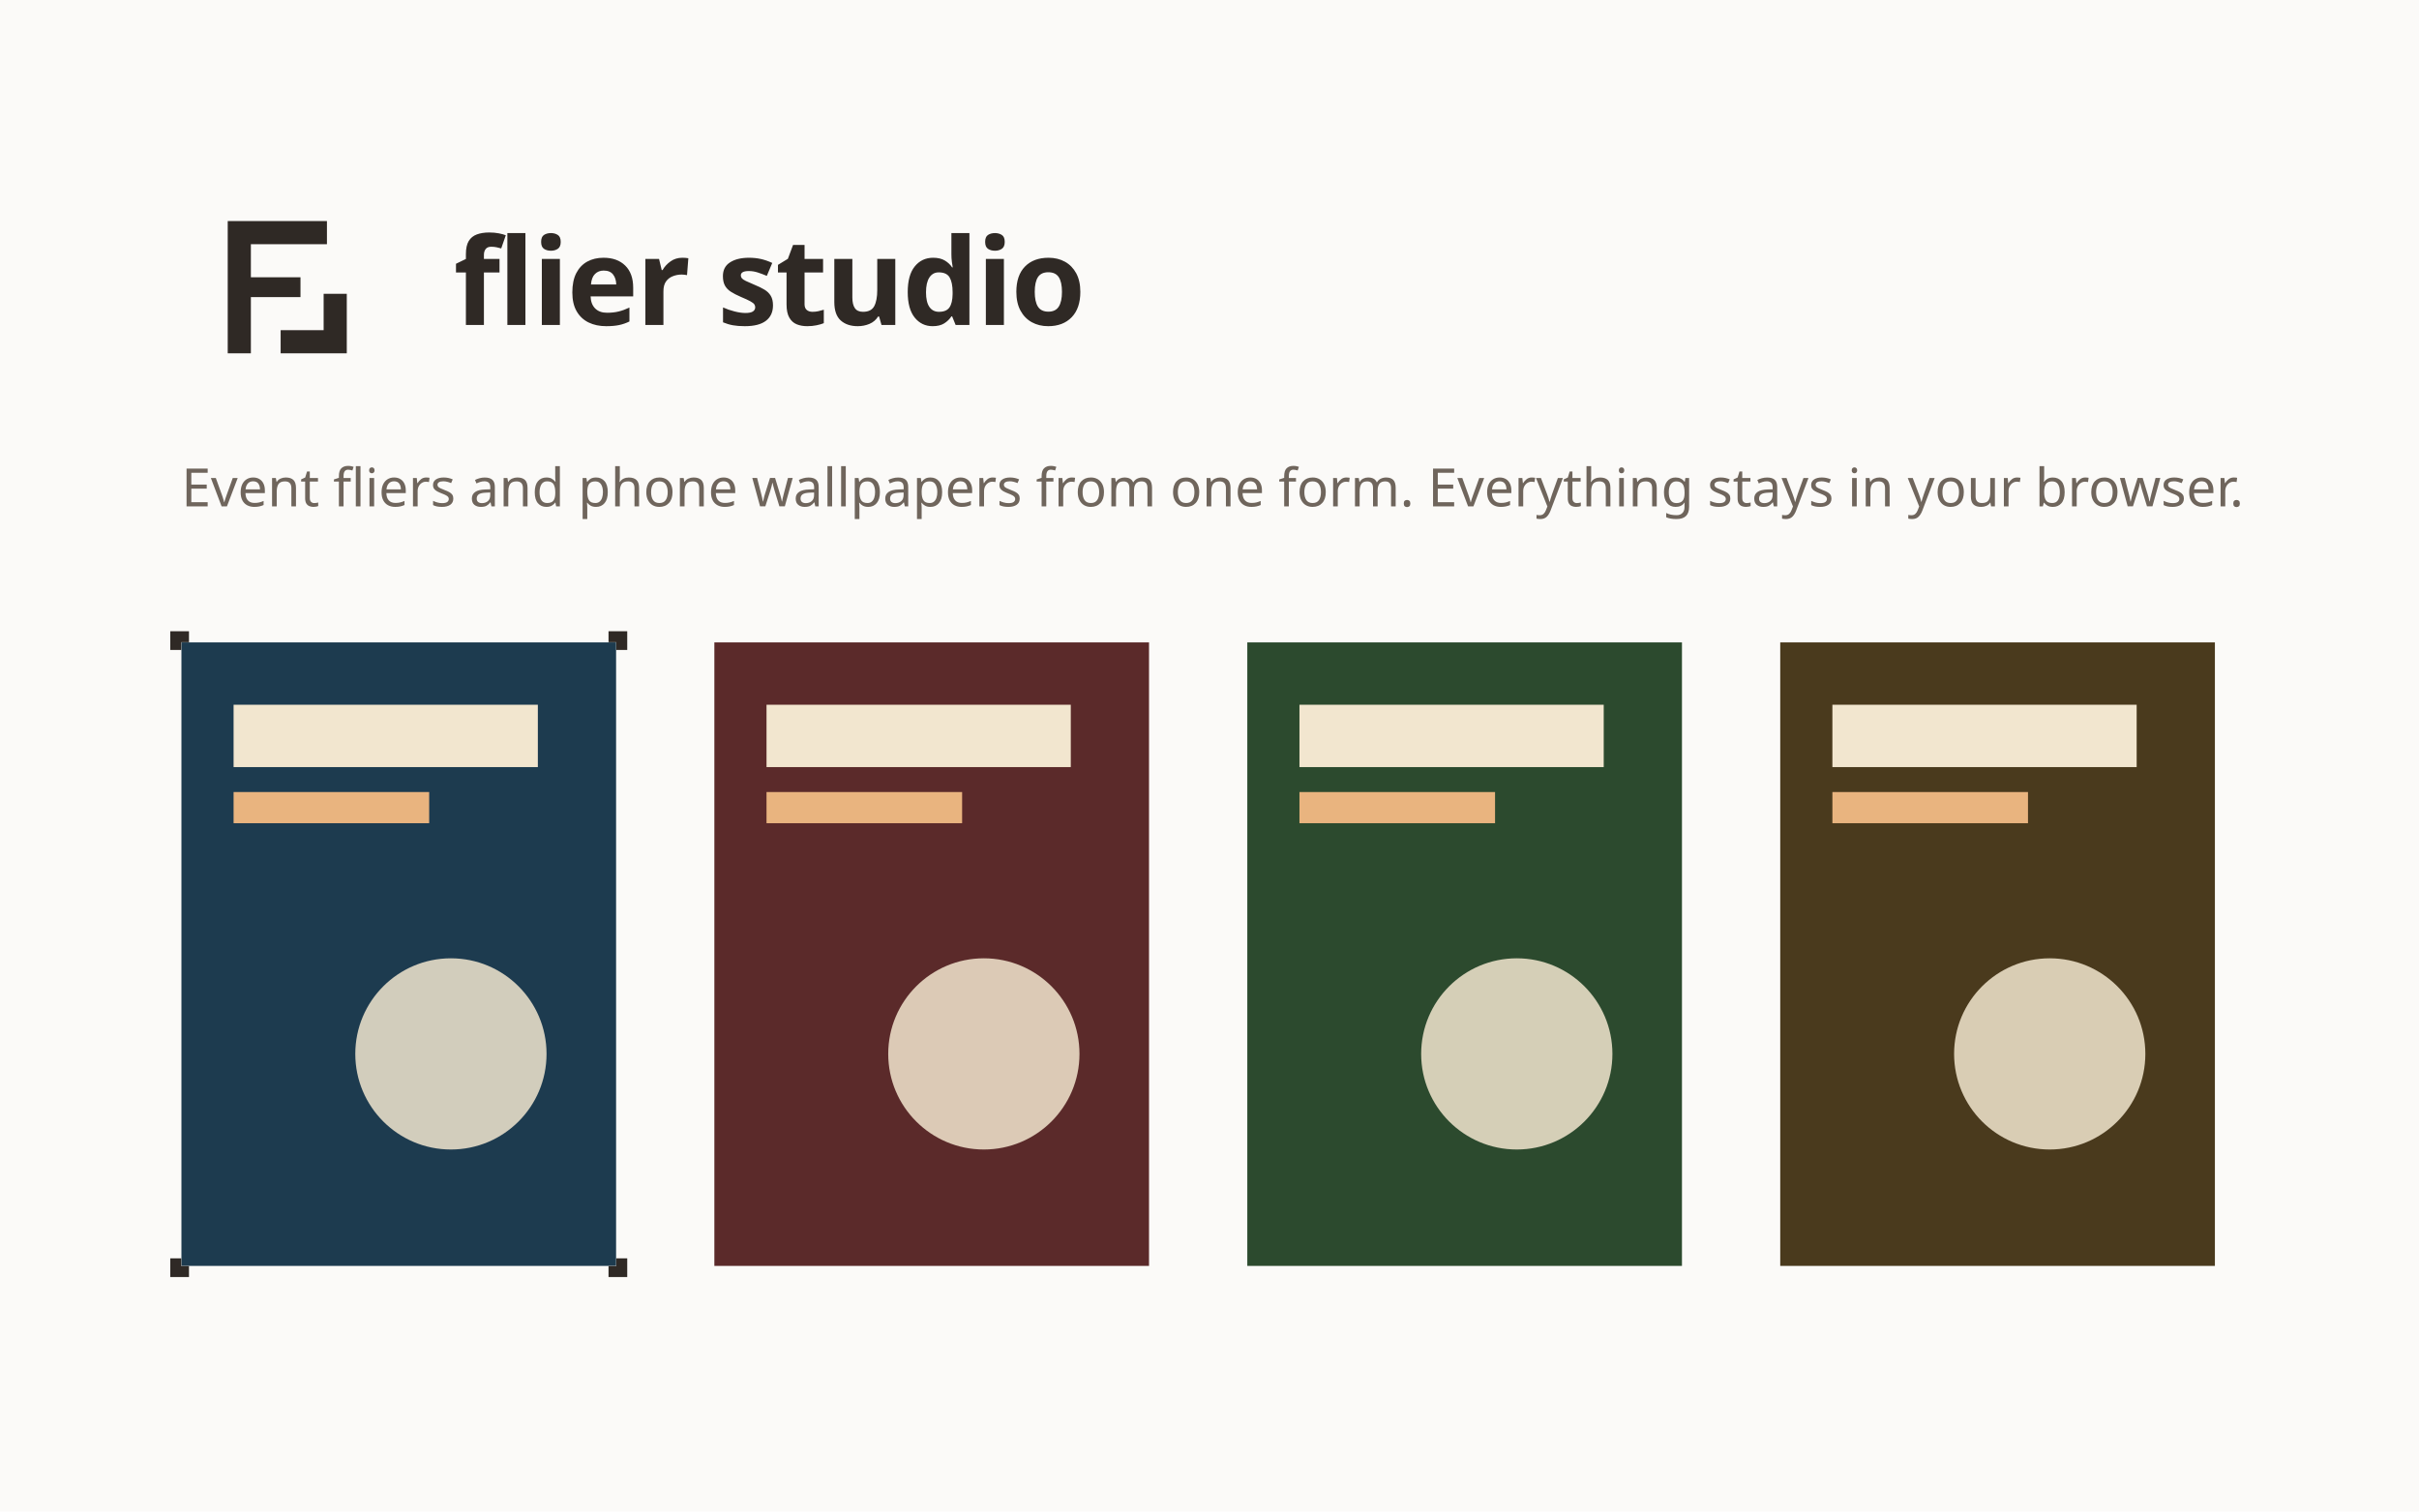
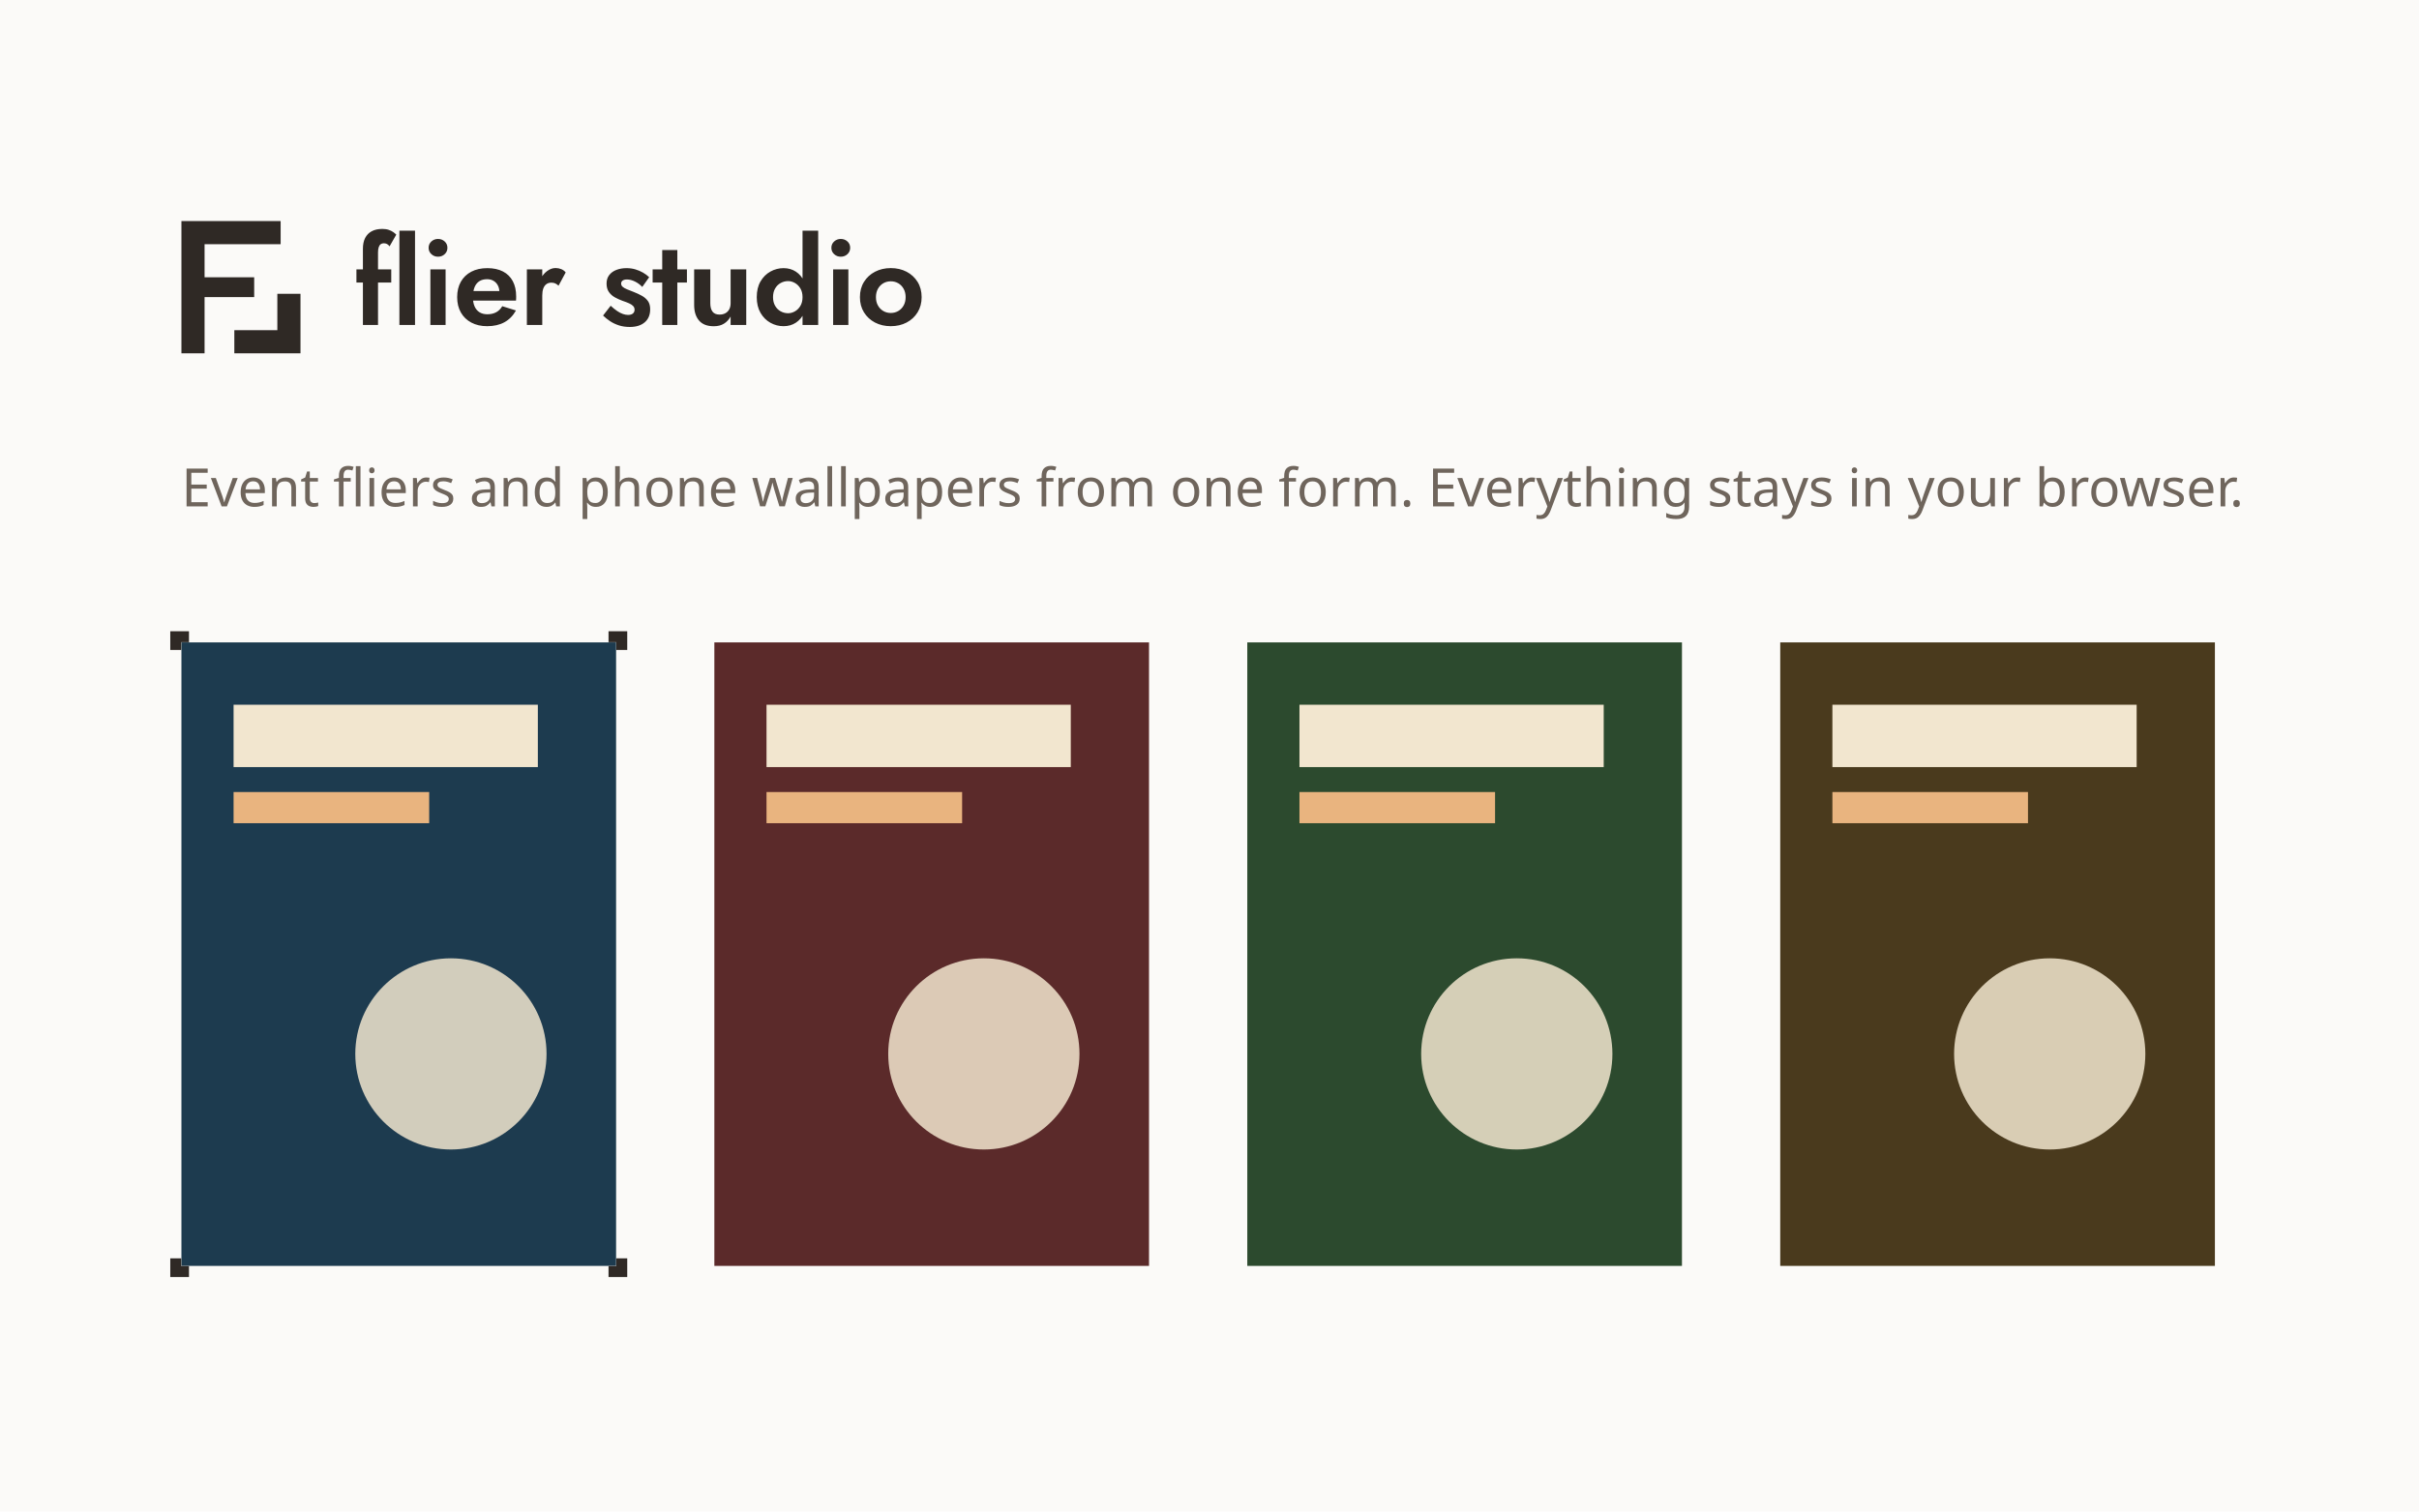
<svg xmlns="http://www.w3.org/2000/svg" width="1280" height="800" viewBox="0 0 1280 800">
  <rect width="1280" height="800" fill="#fbfaf8" />
-   <g transform="translate(96 96) scale(1.75)">
+   <g transform="translate(71.5 96) scale(1.75)">
    <path d="M14 12h30v7H21v10h15v6H21v17h-7z" fill="#2f2925" />
    <path d="M43 34h7v18H30v-7h13z" fill="#2f2925" />
  </g>
-   <text x="240" y="172" font-size="64" font-weight="800" letter-spacing="-1.28" fill="#2f2925" font-family="Segoe UI,system-ui,sans-serif">flier studio</text>
+   <path d="M188.6 142.56V149.554H207.023V142.56ZM206.127 130.391 209.684 124.192Q209.098 123.552 208.106 122.853Q207.114 122.153 205.697 121.659Q204.28 121.166 202.323 121.166Q198.95 121.166 196.664 122.409Q194.378 123.653 193.203 125.975Q192.029 128.297 192.029 131.68V172.0H200.029V133.554Q200.029 131.854 200.413 130.78Q200.797 129.705 201.469 129.23Q202.141 128.754 203.101 128.754Q203.924 128.754 204.705 129.111Q205.487 129.468 206.127 130.391ZM211.338 122.08V172.0H219.613V122.08ZM226.799 131.168Q226.799 133.179 228.266 134.523Q229.734 135.868 231.773 135.868Q233.848 135.868 235.297 134.523Q236.746 133.179 236.746 131.168Q236.746 129.12 235.297 127.794Q233.848 126.469 231.773 126.469Q229.734 126.469 228.266 127.794Q226.799 129.12 226.799 131.168ZM227.731 142.56V172.0H235.786V142.56ZM257.775 172.64Q263.114 172.64 266.904 170.56Q270.694 168.48 273.025 164.329L265.766 162.062Q264.522 164.201 262.547 165.266Q260.573 166.331 257.866 166.331Q255.407 166.331 253.693 165.243Q251.978 164.155 251.096 162.094Q250.214 160.032 250.241 157.097Q250.278 154.007 251.137 151.945Q251.997 149.883 253.652 148.827Q255.306 147.771 257.729 147.771Q259.704 147.771 261.162 148.64Q262.621 149.509 263.443 151.072Q264.266 152.635 264.266 154.793Q264.266 155.241 264.047 155.899Q263.827 156.558 263.553 156.987L265.766 154.043H246.675V159.109H273.034Q273.089 158.734 273.108 158.117Q273.126 157.499 273.126 156.887Q273.126 152.16 271.338 148.809Q269.551 145.458 266.145 143.689Q262.74 141.92 257.866 141.92Q252.966 141.92 249.382 143.799Q245.798 145.678 243.85 149.12Q241.903 152.562 241.903 157.28Q241.903 161.934 243.855 165.376Q245.807 168.818 249.386 170.729Q252.966 172.64 257.775 172.64ZM286.932 142.56H278.794V172.0H286.932ZM295.553 151.209 299.329 144.187Q298.424 143.026 296.993 142.446Q295.562 141.865 293.962 141.865Q291.64 141.865 289.478 143.479Q287.316 145.093 285.972 147.826Q284.628 150.56 284.628 154.08L286.932 156.412Q286.932 154.3 287.457 152.773Q287.983 151.246 289.071 150.423Q290.159 149.6 291.722 149.6Q293.002 149.6 293.862 150.021Q294.721 150.441 295.553 151.209ZM323.137 161.824 319.105 167.008Q320.733 168.599 322.817 169.989Q324.902 171.378 327.517 172.215Q330.132 173.051 333.24 173.051Q338.278 173.051 341.158 170.587Q344.038 168.123 344.038 163.68Q344.038 160.974 342.831 159.31Q341.624 157.646 339.622 156.53Q337.62 155.415 335.252 154.501Q333.277 153.723 331.8 153.129Q330.324 152.535 329.496 151.817Q328.669 151.099 328.669 150.085Q328.669 149.051 329.492 148.485Q330.314 147.918 331.722 147.918Q333.807 147.918 336.015 149.019Q338.223 150.121 339.85 151.867L343.508 146.72Q342.063 145.33 340.216 144.27Q338.369 143.209 336.193 142.565Q334.017 141.92 331.512 141.92Q328.595 141.92 326.195 142.834Q323.795 143.749 322.378 145.573Q320.961 147.397 320.961 150.075Q320.961 152.8 322.205 154.565Q323.448 156.329 325.373 157.385Q327.297 158.441 329.327 159.182Q331.494 159.904 332.92 160.558Q334.346 161.211 335.064 162.007Q335.782 162.802 335.782 163.927Q335.782 165.189 334.89 165.934Q333.999 166.679 332.317 166.679Q331.073 166.679 329.624 166.185Q328.175 165.691 326.57 164.608Q324.966 163.525 323.137 161.824ZM345.336 142.56V149.554H363.485V142.56ZM350.41 132.32V172.0H358.41V132.32ZM375.855 160.48V142.56H367.306V161.394Q367.306 166.642 369.894 169.655Q372.481 172.667 377.693 172.667Q380.856 172.667 383.046 171.328Q385.235 169.989 386.598 167.529V172.0H394.872V142.56H386.598V160.48Q386.598 162.354 385.875 163.703Q385.153 165.051 383.841 165.774Q382.529 166.496 380.755 166.496Q378.177 166.496 377.016 164.919Q375.855 163.342 375.855 160.48ZM424.659 122.08V172.0H432.934V122.08ZM400.431 157.28Q400.431 162.153 402.429 165.595Q404.426 169.038 407.672 170.839Q410.918 172.64 414.611 172.64Q418.323 172.64 421.144 170.784Q423.965 168.928 425.601 165.472Q427.238 162.016 427.238 157.28Q427.238 152.48 425.601 149.056Q423.965 145.632 421.144 143.776Q418.323 141.92 414.611 141.92Q410.918 141.92 407.672 143.721Q404.426 145.522 402.429 148.933Q400.431 152.343 400.431 157.28ZM409.044 157.28Q409.044 154.629 410.132 152.727Q411.22 150.825 413.057 149.801Q414.895 148.777 417.034 148.777Q418.863 148.777 420.627 149.774Q422.392 150.77 423.526 152.672Q424.659 154.574 424.659 157.28Q424.659 159.986 423.526 161.888Q422.392 163.79 420.627 164.786Q418.863 165.783 417.034 165.783Q414.895 165.783 413.057 164.759Q411.22 163.735 410.132 161.819Q409.044 159.904 409.044 157.28ZM439.919 131.168Q439.919 133.179 441.386 134.523Q442.854 135.868 444.893 135.868Q446.968 135.868 448.417 134.523Q449.866 133.179 449.866 131.168Q449.866 129.12 448.417 127.794Q446.968 126.469 444.893 126.469Q442.854 126.469 441.386 127.794Q439.919 129.12 439.919 131.168ZM440.851 142.56V172.0H448.906V142.56ZM455.023 157.28Q455.023 161.833 457.162 165.307Q459.302 168.782 463.005 170.711Q466.707 172.64 471.352 172.64Q476.033 172.64 479.718 170.711Q483.402 168.782 485.542 165.307Q487.681 161.833 487.681 157.28Q487.681 152.663 485.542 149.207Q483.402 145.751 479.718 143.822Q476.033 141.893 471.352 141.893Q466.707 141.893 463.005 143.822Q459.302 145.751 457.162 149.207Q455.023 152.663 455.023 157.28ZM463.498 157.28Q463.498 154.757 464.55 152.864Q465.601 150.971 467.38 149.929Q469.158 148.887 471.352 148.887Q473.546 148.887 475.325 149.929Q477.103 150.971 478.154 152.864Q479.206 154.757 479.206 157.28Q479.206 159.803 478.154 161.678Q477.103 163.552 475.325 164.599Q473.546 165.646 471.352 165.646Q469.158 165.646 467.38 164.599Q465.601 163.552 464.55 161.678Q463.498 159.803 463.498 157.28Z" fill="#2f2925" />
  <text x="96" y="268" font-size="28" fill="#6f655c" font-family="Segoe UI,system-ui,sans-serif">Event fliers and phone wallpapers from one form. Everything stays in your browser.</text>
  <rect x="96" y="340" width="230" height="330" rx="0" fill="#1d3b4f" />
  <rect x="123.6" y="373.0" width="161.0" height="33.0" fill="#f2e6cf" />
  <rect x="123.6" y="419.2" width="103.5" height="16.5" fill="#e9b47f" />
  <circle cx="238.6" cy="557.8" r="50.6" fill="#f2e6cf" opacity=".85" />
  <path d="M93 344V337H100" fill="none" stroke="#2f2925" stroke-width="5.8" />
  <path d="M329 344V337H322" fill="none" stroke="#2f2925" stroke-width="5.8" />
  <path d="M93 666V673H100" fill="none" stroke="#2f2925" stroke-width="5.8" />
  <path d="M329 666V673H322" fill="none" stroke="#2f2925" stroke-width="5.8" />
  <rect x="378" y="340" width="230" height="330" rx="0" fill="#5b2a2a" />
  <rect x="405.6" y="373.0" width="161.0" height="33.0" fill="#f2e6cf" />
  <rect x="405.6" y="419.2" width="103.5" height="16.5" fill="#e9b47f" />
  <circle cx="520.6" cy="557.8" r="50.6" fill="#f2e6cf" opacity=".85" />
  <rect x="660" y="340" width="230" height="330" rx="0" fill="#2c4a2e" />
  <rect x="687.6" y="373.0" width="161.0" height="33.0" fill="#f2e6cf" />
  <rect x="687.6" y="419.2" width="103.5" height="16.5" fill="#e9b47f" />
  <circle cx="802.6" cy="557.8" r="50.6" fill="#f2e6cf" opacity=".85" />
  <rect x="942" y="340" width="230" height="330" rx="0" fill="#4a3a1d" />
  <rect x="969.6" y="373.0" width="161.0" height="33.0" fill="#f2e6cf" />
  <rect x="969.6" y="419.2" width="103.5" height="16.5" fill="#e9b47f" />
  <circle cx="1084.6" cy="557.8" r="50.6" fill="#f2e6cf" opacity=".85" />
</svg>
